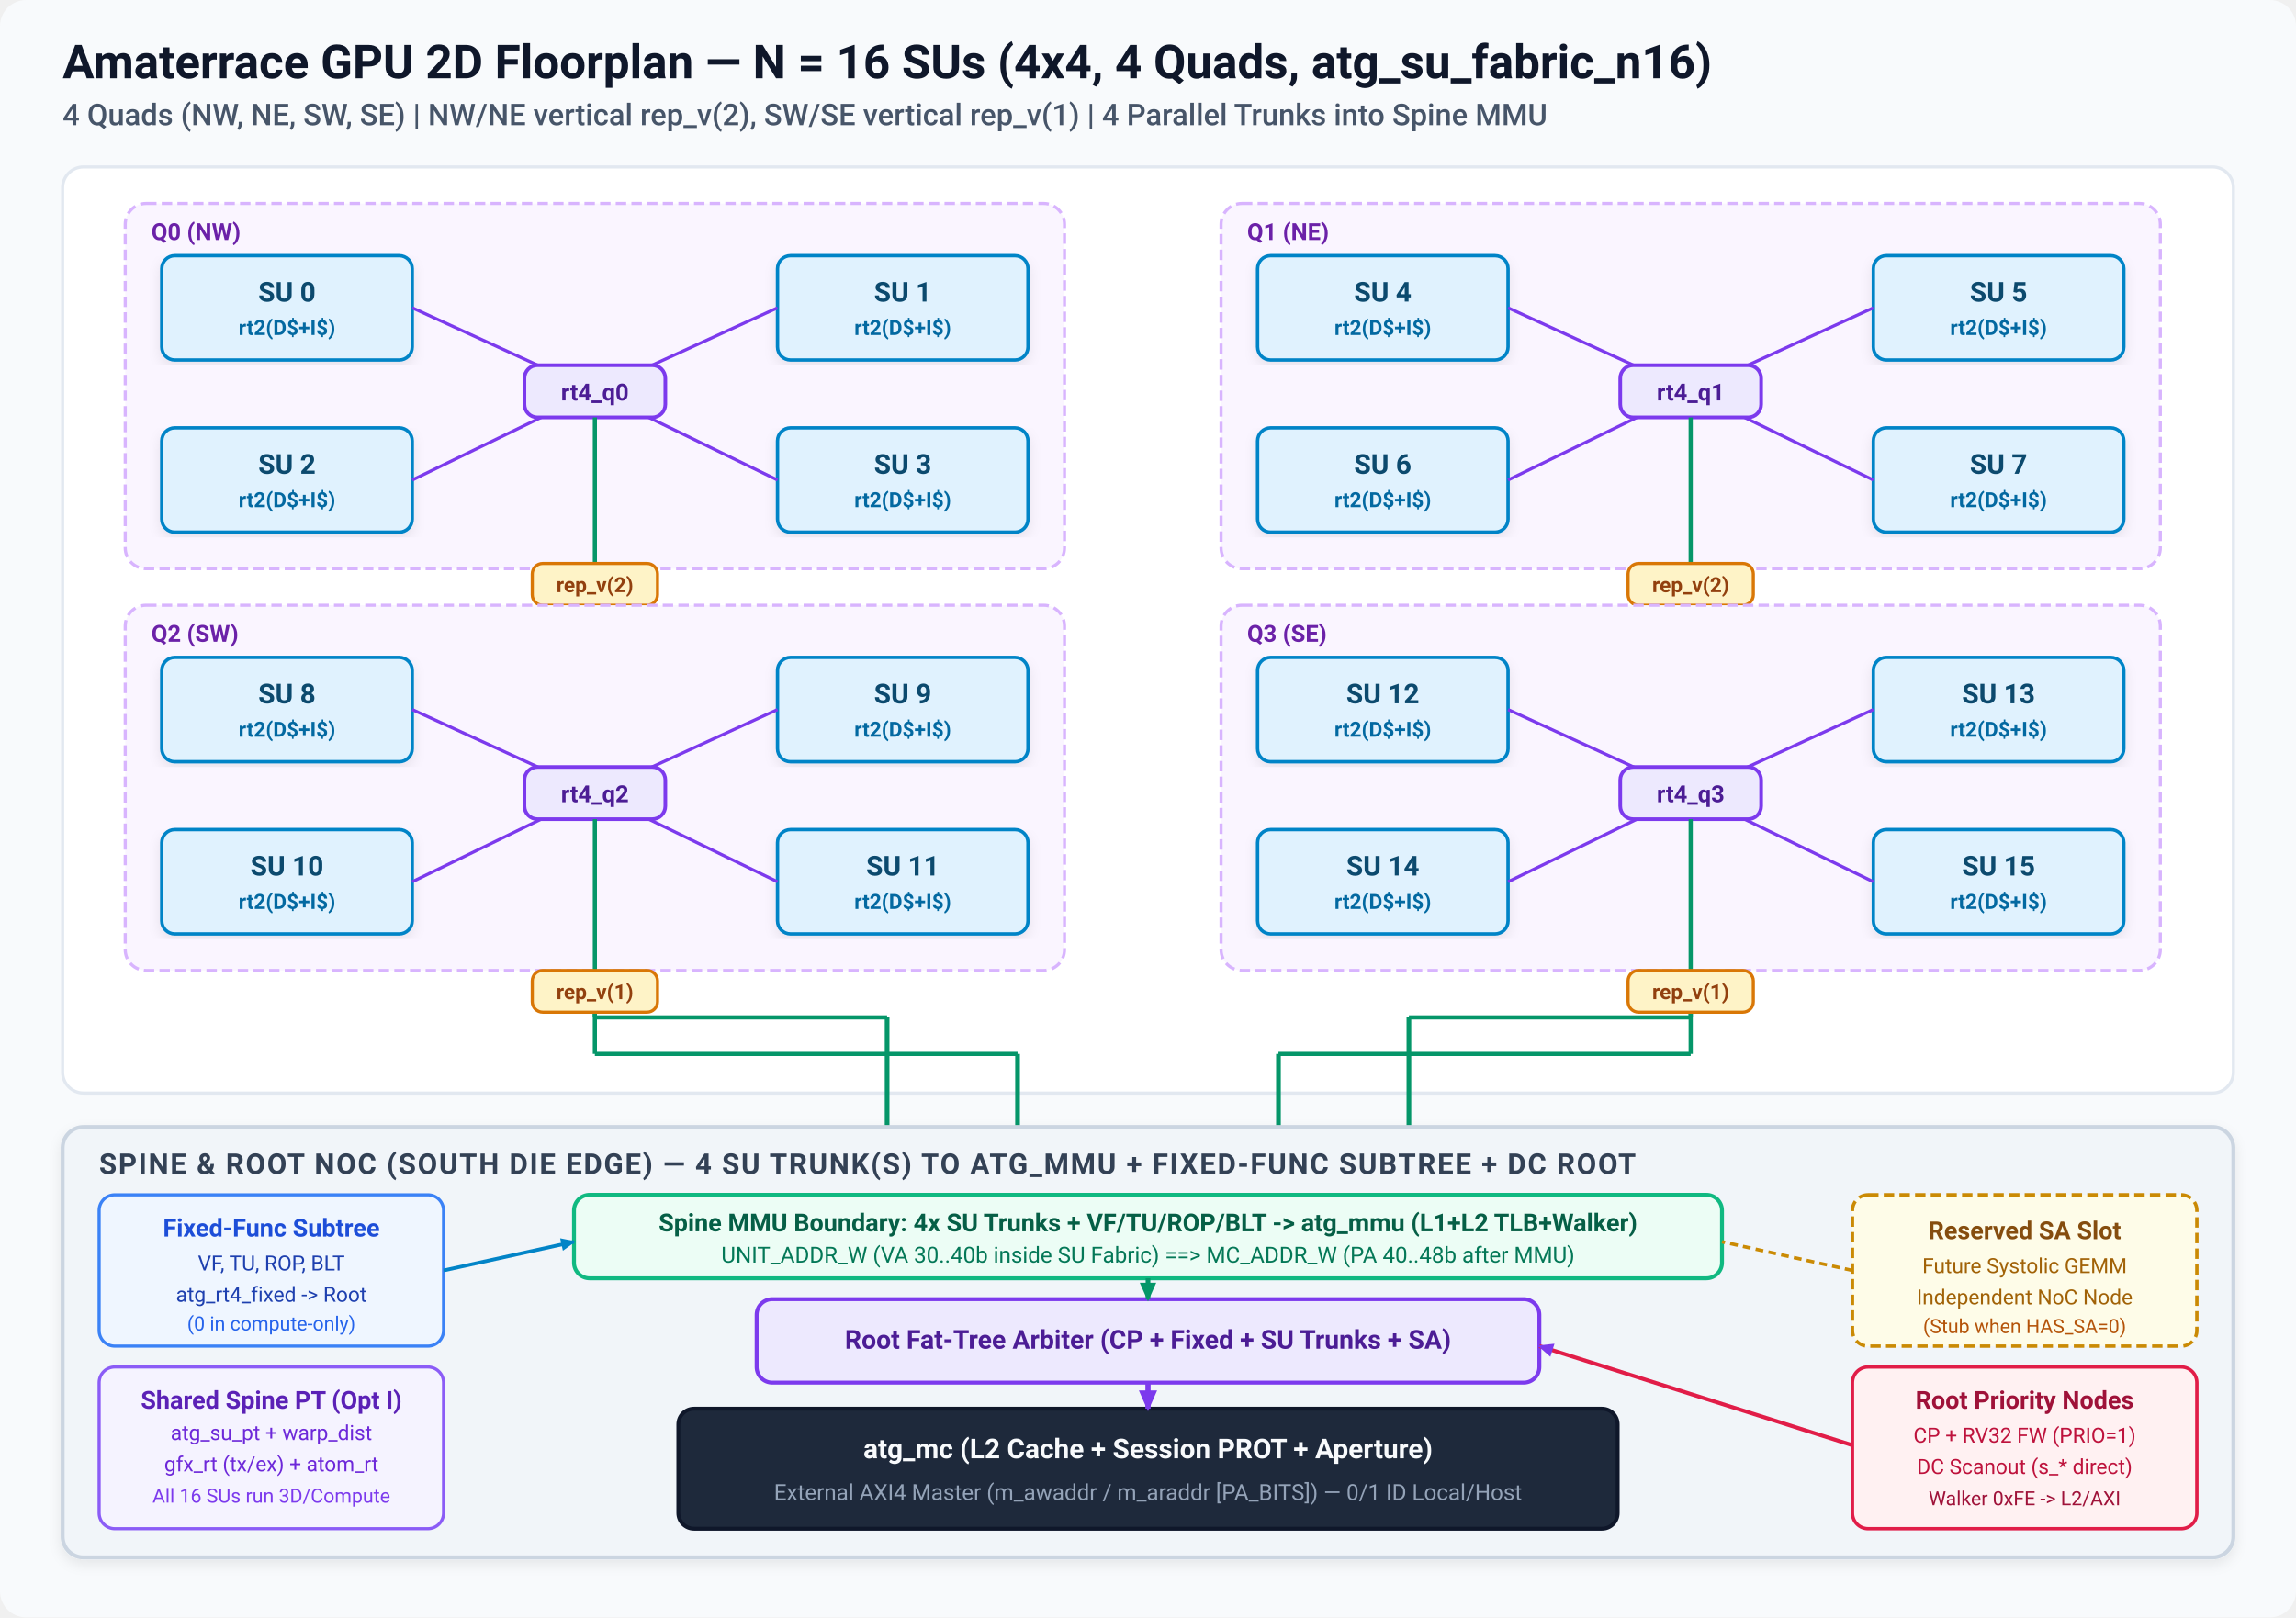
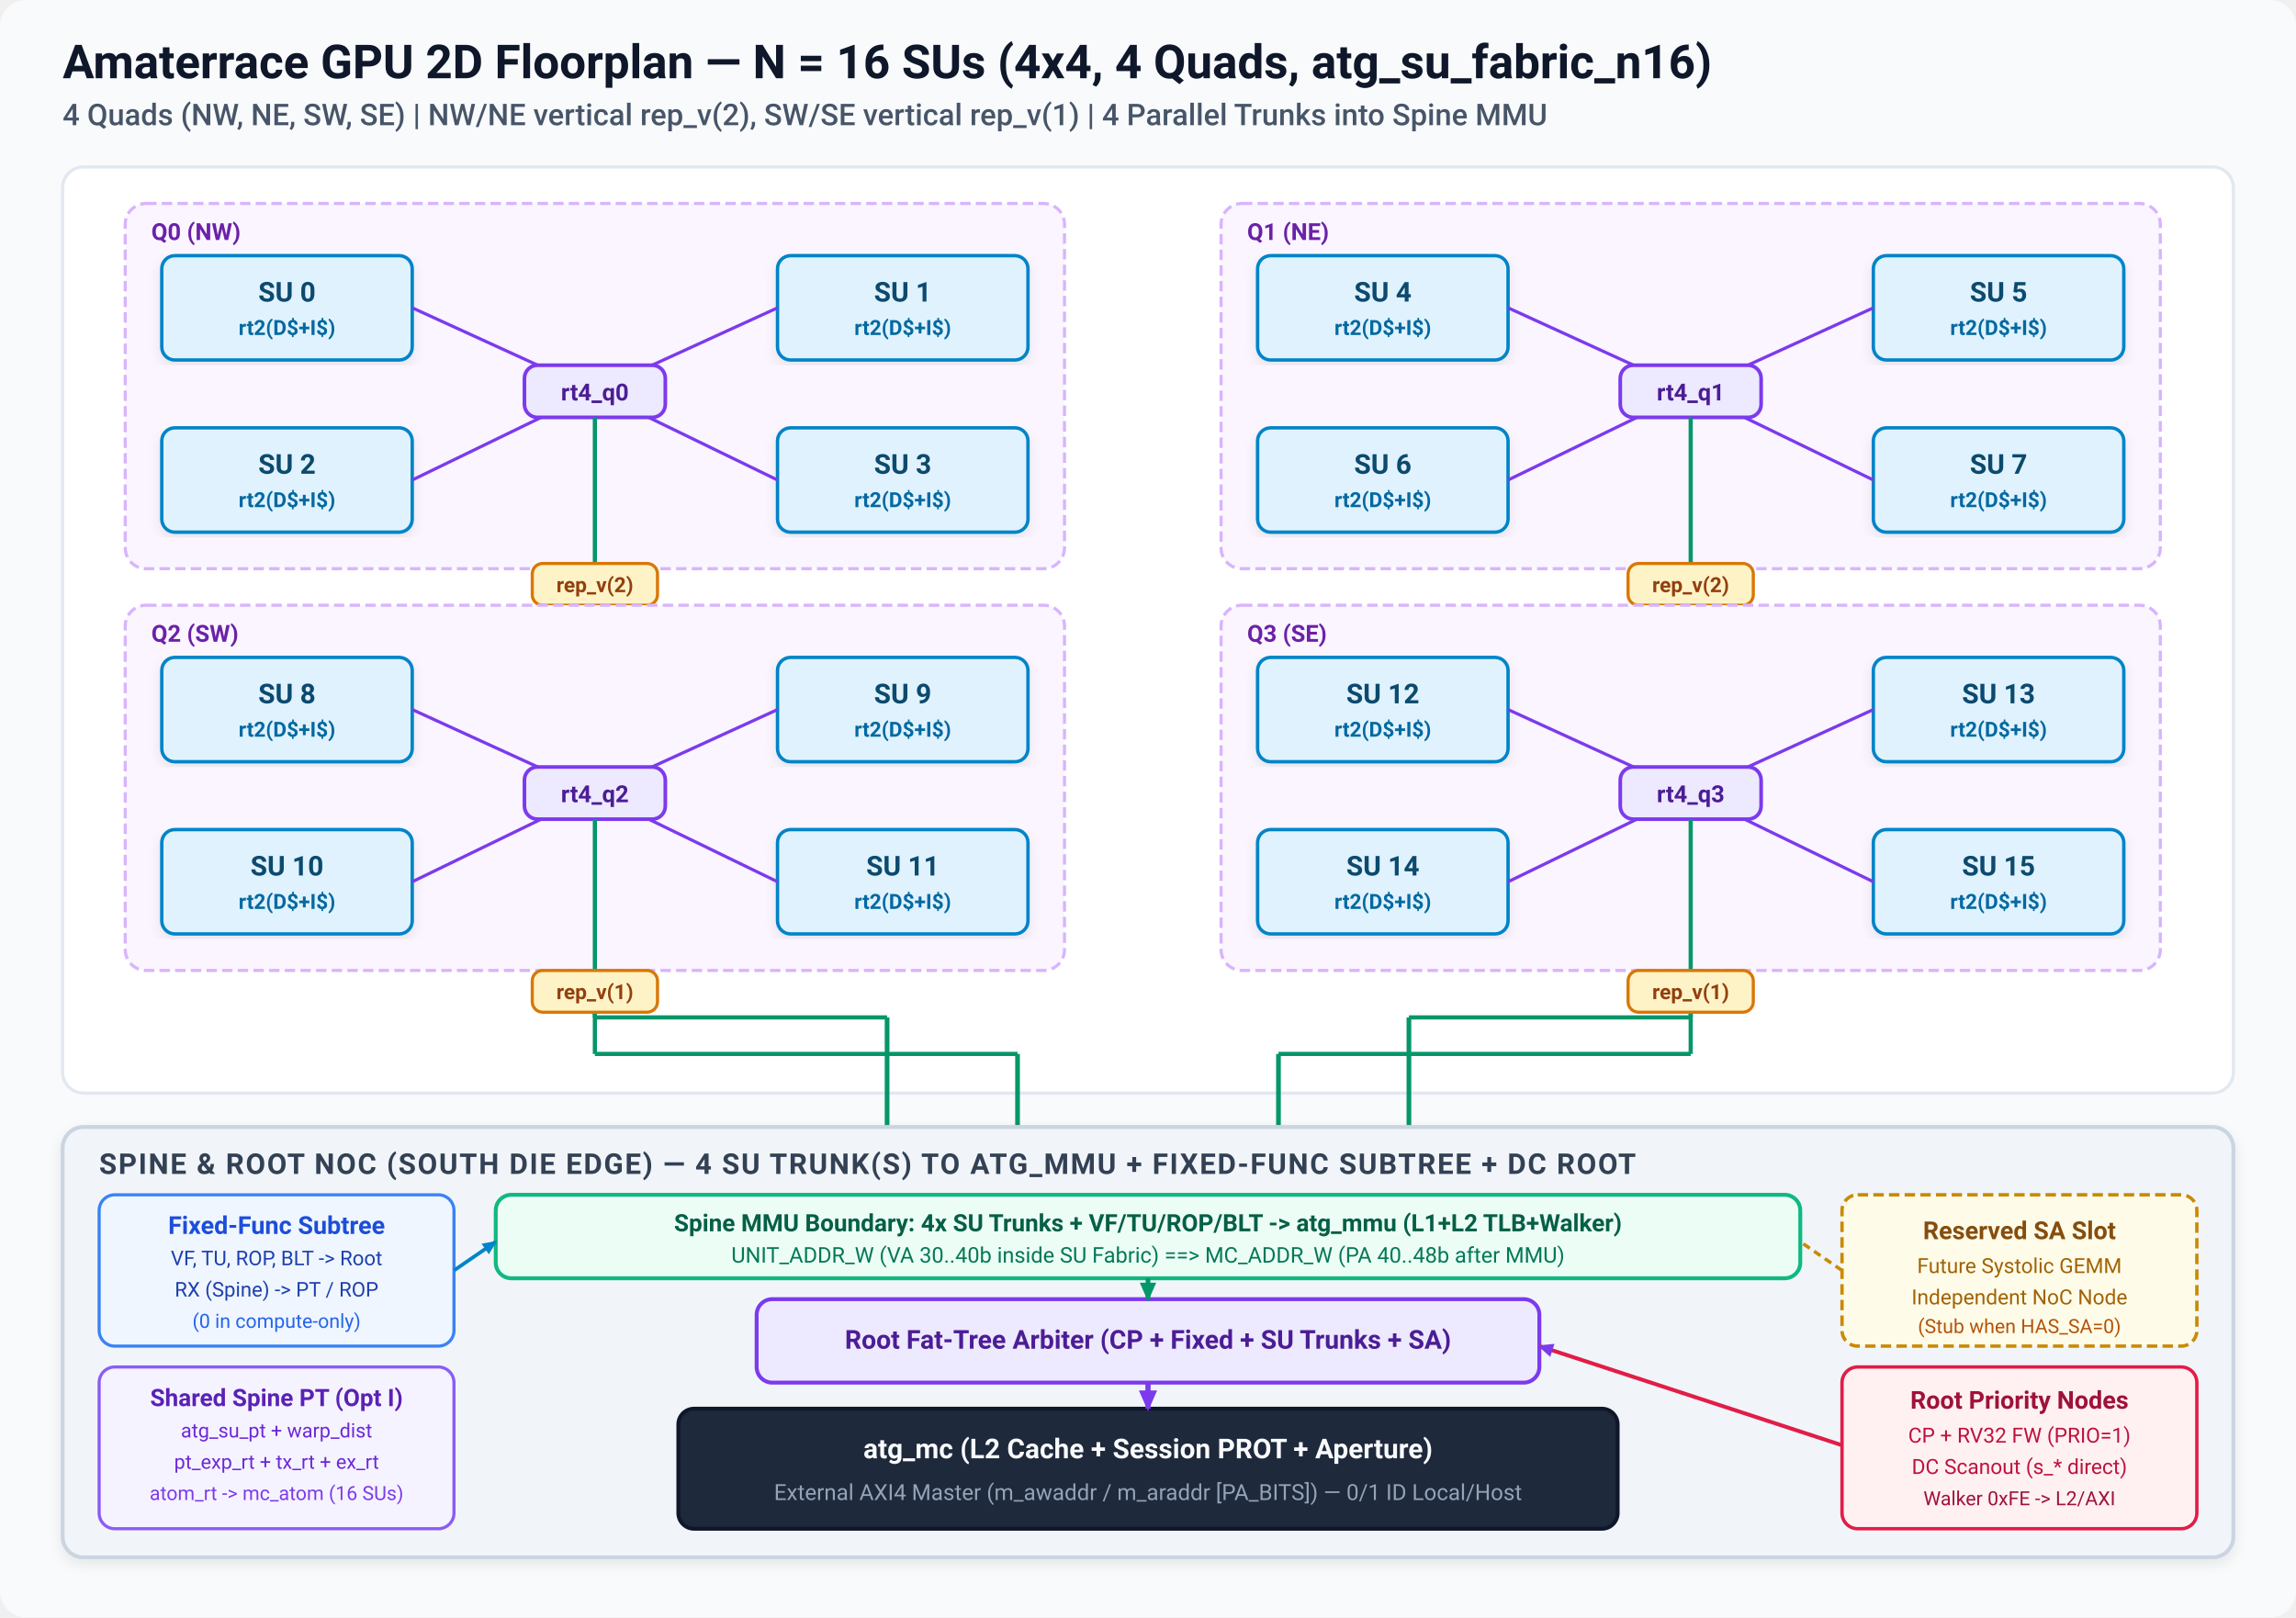
<svg xmlns="http://www.w3.org/2000/svg" viewBox="0 0 880 620" width="880" height="620">
  <defs>
    <filter id="shadow" x="-5%" y="-5%" width="110%" height="110%">
      <feDropShadow dx="0" dy="2" stdDeviation="2.5" flood-color="#0f172a" flood-opacity="0.08" />
    </filter>
    <marker id="arr-sky" viewBox="0 0 10 10" refX="7" refY="5" markerWidth="5" markerHeight="5" orient="auto-start-reverse">
      <path d="M 0 1.5 L 8 5 L 0 8.5 z" fill="#0284c7" />
    </marker>
    <marker id="arr-vio" viewBox="0 0 10 10" refX="7" refY="5" markerWidth="5" markerHeight="5" orient="auto-start-reverse">
      <path d="M 0 1.5 L 8 5 L 0 8.5 z" fill="#7c3aed" />
    </marker>
    <marker id="arr-em" viewBox="0 0 10 10" refX="7" refY="5" markerWidth="5" markerHeight="5" orient="auto-start-reverse">
      <path d="M 0 1.5 L 8 5 L 0 8.5 z" fill="#059669" />
    </marker>
    <marker id="arr-slate" viewBox="0 0 10 10" refX="7" refY="5" markerWidth="5" markerHeight="5" orient="auto-start-reverse">
      <path d="M 0 1.5 L 8 5 L 0 8.5 z" fill="#475569" />
    </marker>
  </defs>
  <style>
        text { font-family: -apple-system, BlinkMacSystemFont, "Segoe UI", Roboto, Arial, sans-serif; }
        .t-title { font-size: 18px; font-weight: 700; fill: #0f172a; }
        .t-sub { font-size: 11.5px; font-weight: 500; fill: #475569; }
        .t-sec { font-size: 11px; font-weight: 700; letter-spacing: 0.6px; fill: #334155; }
        .t-su { font-size: 10.5px; font-weight: 700; fill: #0c4a6e; }
        .t-susub { font-size: 8px; font-weight: 600; fill: #0369a1; }
        .t-rt { font-size: 9px; font-weight: 700; fill: #4c1d95; }
        .t-rep { font-size: 8px; font-weight: 700; fill: #92400e; }
        .t-box { font-size: 10px; font-weight: 700; fill: #1e293b; }
        .t-boxsub { font-size: 8.5px; font-weight: 500; fill: #475569; }
    </style>
  <rect width="880" height="620" fill="#f8fafc" rx="10" />
  <text class="t-title" x="24" y="30">Amaterrace GPU 2D Floorplan — N = 16 SUs (4x4, 4 Quads, atg_su_fabric_n16)</text>
  <text class="t-sub" x="24" y="48">4 Quads (NW, NE, SW, SE) | NW/NE vertical rep_v(2), SW/SE vertical rep_v(1) | 4 Parallel Trunks into Spine MMU</text>
  <rect x="24" y="64" width="832" height="355" rx="8" fill="#ffffff" stroke="#e2e8f0" stroke-width="1.2" />
  <rect x="48" y="78" width="360" height="140" rx="8" fill="#faf5ff" stroke="#d8b4fe" stroke-width="1.2" stroke-dasharray="4,2" />
  <text x="58" y="92" font-size="9" font-weight="700" fill="#6b21a8">Q0 (NW)</text>
  <rect x="62" y="98" width="96" height="40" rx="5" fill="#e0f2fe" stroke="#0284c7" stroke-width="1.3" filter="url(#shadow)" />
  <text class="t-su" x="110.0" y="115.6" text-anchor="middle">SU 0</text>
  <text class="t-susub" x="110.0" y="128.4" text-anchor="middle">rt2(D$+I$)</text>
  <rect x="298" y="98" width="96" height="40" rx="5" fill="#e0f2fe" stroke="#0284c7" stroke-width="1.3" filter="url(#shadow)" />
  <text class="t-su" x="346.0" y="115.6" text-anchor="middle">SU 1</text>
  <text class="t-susub" x="346.0" y="128.4" text-anchor="middle">rt2(D$+I$)</text>
  <rect x="62" y="164" width="96" height="40" rx="5" fill="#e0f2fe" stroke="#0284c7" stroke-width="1.3" filter="url(#shadow)" />
  <text class="t-su" x="110.0" y="181.6" text-anchor="middle">SU 2</text>
  <text class="t-susub" x="110.0" y="194.4" text-anchor="middle">rt2(D$+I$)</text>
  <rect x="298" y="164" width="96" height="40" rx="5" fill="#e0f2fe" stroke="#0284c7" stroke-width="1.3" filter="url(#shadow)" />
  <text class="t-su" x="346.0" y="181.6" text-anchor="middle">SU 3</text>
  <text class="t-susub" x="346.0" y="194.4" text-anchor="middle">rt2(D$+I$)</text>
  <line x1="158" y1="118" x2="228" y2="150" stroke="#7c3aed" stroke-width="1.2" />
  <line x1="298" y1="118" x2="228" y2="150" stroke="#7c3aed" stroke-width="1.2" />
  <line x1="158" y1="184" x2="228" y2="150" stroke="#7c3aed" stroke-width="1.2" />
  <line x1="298" y1="184" x2="228" y2="150" stroke="#7c3aed" stroke-width="1.2" />
  <rect x="201.0" y="140.0" width="54" height="20" rx="5" fill="#ede9fe" stroke="#7c3aed" stroke-width="1.4" />
  <text class="t-rt" x="228" y="153.5" text-anchor="middle">rt4_q0</text>
  <line x1="228" y1="160" x2="228" y2="390" stroke="#059669" stroke-width="1.6" />
  <rect x="204.0" y="216.0" width="48" height="16" rx="4" fill="#fef3c7" stroke="#d97706" stroke-width="1.2" />
  <text class="t-rep" x="228" y="227" text-anchor="middle">rep_v(2)</text>
  <line x1="228" y1="390" x2="340" y2="390" stroke="#059669" stroke-width="1.6" />
  <line x1="340" y1="390" x2="340" y2="455" stroke="#059669" stroke-width="1.8" marker-end="url(#arr-em)" />
  <rect x="468" y="78" width="360" height="140" rx="8" fill="#faf5ff" stroke="#d8b4fe" stroke-width="1.2" stroke-dasharray="4,2" />
  <text x="478" y="92" font-size="9" font-weight="700" fill="#6b21a8">Q1 (NE)</text>
  <rect x="482" y="98" width="96" height="40" rx="5" fill="#e0f2fe" stroke="#0284c7" stroke-width="1.3" filter="url(#shadow)" />
  <text class="t-su" x="530.0" y="115.6" text-anchor="middle">SU 4</text>
  <text class="t-susub" x="530.0" y="128.4" text-anchor="middle">rt2(D$+I$)</text>
  <rect x="718" y="98" width="96" height="40" rx="5" fill="#e0f2fe" stroke="#0284c7" stroke-width="1.3" filter="url(#shadow)" />
  <text class="t-su" x="766.0" y="115.6" text-anchor="middle">SU 5</text>
  <text class="t-susub" x="766.0" y="128.4" text-anchor="middle">rt2(D$+I$)</text>
  <rect x="482" y="164" width="96" height="40" rx="5" fill="#e0f2fe" stroke="#0284c7" stroke-width="1.3" filter="url(#shadow)" />
  <text class="t-su" x="530.0" y="181.6" text-anchor="middle">SU 6</text>
  <text class="t-susub" x="530.0" y="194.4" text-anchor="middle">rt2(D$+I$)</text>
  <rect x="718" y="164" width="96" height="40" rx="5" fill="#e0f2fe" stroke="#0284c7" stroke-width="1.3" filter="url(#shadow)" />
  <text class="t-su" x="766.0" y="181.6" text-anchor="middle">SU 7</text>
  <text class="t-susub" x="766.0" y="194.4" text-anchor="middle">rt2(D$+I$)</text>
  <line x1="578" y1="118" x2="648" y2="150" stroke="#7c3aed" stroke-width="1.2" />
  <line x1="718" y1="118" x2="648" y2="150" stroke="#7c3aed" stroke-width="1.2" />
  <line x1="578" y1="184" x2="648" y2="150" stroke="#7c3aed" stroke-width="1.2" />
  <line x1="718" y1="184" x2="648" y2="150" stroke="#7c3aed" stroke-width="1.2" />
  <rect x="621.0" y="140.0" width="54" height="20" rx="5" fill="#ede9fe" stroke="#7c3aed" stroke-width="1.4" />
  <text class="t-rt" x="648" y="153.5" text-anchor="middle">rt4_q1</text>
  <line x1="648" y1="160" x2="648" y2="390" stroke="#059669" stroke-width="1.6" />
  <rect x="624.0" y="216.0" width="48" height="16" rx="4" fill="#fef3c7" stroke="#d97706" stroke-width="1.2" />
  <text class="t-rep" x="648" y="227" text-anchor="middle">rep_v(2)</text>
  <line x1="648" y1="390" x2="540" y2="390" stroke="#059669" stroke-width="1.6" />
  <line x1="540" y1="390" x2="540" y2="455" stroke="#059669" stroke-width="1.8" marker-end="url(#arr-em)" />
  <rect x="48" y="232" width="360" height="140" rx="8" fill="#faf5ff" stroke="#d8b4fe" stroke-width="1.2" stroke-dasharray="4,2" />
  <text x="58" y="246" font-size="9" font-weight="700" fill="#6b21a8">Q2 (SW)</text>
  <rect x="62" y="252" width="96" height="40" rx="5" fill="#e0f2fe" stroke="#0284c7" stroke-width="1.3" filter="url(#shadow)" />
  <text class="t-su" x="110.0" y="269.6" text-anchor="middle">SU 8</text>
  <text class="t-susub" x="110.0" y="282.4" text-anchor="middle">rt2(D$+I$)</text>
  <rect x="298" y="252" width="96" height="40" rx="5" fill="#e0f2fe" stroke="#0284c7" stroke-width="1.3" filter="url(#shadow)" />
  <text class="t-su" x="346.0" y="269.6" text-anchor="middle">SU 9</text>
  <text class="t-susub" x="346.0" y="282.4" text-anchor="middle">rt2(D$+I$)</text>
  <rect x="62" y="318" width="96" height="40" rx="5" fill="#e0f2fe" stroke="#0284c7" stroke-width="1.3" filter="url(#shadow)" />
  <text class="t-su" x="110.0" y="335.6" text-anchor="middle">SU 10</text>
  <text class="t-susub" x="110.0" y="348.4" text-anchor="middle">rt2(D$+I$)</text>
  <rect x="298" y="318" width="96" height="40" rx="5" fill="#e0f2fe" stroke="#0284c7" stroke-width="1.3" filter="url(#shadow)" />
  <text class="t-su" x="346.0" y="335.6" text-anchor="middle">SU 11</text>
  <text class="t-susub" x="346.0" y="348.4" text-anchor="middle">rt2(D$+I$)</text>
  <line x1="158" y1="272" x2="228" y2="304" stroke="#7c3aed" stroke-width="1.2" />
  <line x1="298" y1="272" x2="228" y2="304" stroke="#7c3aed" stroke-width="1.2" />
  <line x1="158" y1="338" x2="228" y2="304" stroke="#7c3aed" stroke-width="1.2" />
  <line x1="298" y1="338" x2="228" y2="304" stroke="#7c3aed" stroke-width="1.2" />
  <rect x="201.0" y="294.0" width="54" height="20" rx="5" fill="#ede9fe" stroke="#7c3aed" stroke-width="1.4" />
  <text class="t-rt" x="228" y="307.5" text-anchor="middle">rt4_q2</text>
  <line x1="228" y1="314" x2="228" y2="404" stroke="#059669" stroke-width="1.6" />
  <rect x="204.0" y="372.0" width="48" height="16" rx="4" fill="#fef3c7" stroke="#d97706" stroke-width="1.2" />
  <text class="t-rep" x="228" y="383" text-anchor="middle">rep_v(1)</text>
  <line x1="228" y1="404" x2="390" y2="404" stroke="#059669" stroke-width="1.6" />
  <line x1="390" y1="404" x2="390" y2="455" stroke="#059669" stroke-width="1.8" marker-end="url(#arr-em)" />
  <rect x="468" y="232" width="360" height="140" rx="8" fill="#faf5ff" stroke="#d8b4fe" stroke-width="1.2" stroke-dasharray="4,2" />
  <text x="478" y="246" font-size="9" font-weight="700" fill="#6b21a8">Q3 (SE)</text>
  <rect x="482" y="252" width="96" height="40" rx="5" fill="#e0f2fe" stroke="#0284c7" stroke-width="1.3" filter="url(#shadow)" />
  <text class="t-su" x="530.0" y="269.6" text-anchor="middle">SU 12</text>
  <text class="t-susub" x="530.0" y="282.4" text-anchor="middle">rt2(D$+I$)</text>
  <rect x="718" y="252" width="96" height="40" rx="5" fill="#e0f2fe" stroke="#0284c7" stroke-width="1.3" filter="url(#shadow)" />
  <text class="t-su" x="766.0" y="269.6" text-anchor="middle">SU 13</text>
  <text class="t-susub" x="766.0" y="282.4" text-anchor="middle">rt2(D$+I$)</text>
  <rect x="482" y="318" width="96" height="40" rx="5" fill="#e0f2fe" stroke="#0284c7" stroke-width="1.3" filter="url(#shadow)" />
  <text class="t-su" x="530.0" y="335.6" text-anchor="middle">SU 14</text>
  <text class="t-susub" x="530.0" y="348.4" text-anchor="middle">rt2(D$+I$)</text>
  <rect x="718" y="318" width="96" height="40" rx="5" fill="#e0f2fe" stroke="#0284c7" stroke-width="1.3" filter="url(#shadow)" />
  <text class="t-su" x="766.0" y="335.6" text-anchor="middle">SU 15</text>
  <text class="t-susub" x="766.0" y="348.4" text-anchor="middle">rt2(D$+I$)</text>
  <line x1="578" y1="272" x2="648" y2="304" stroke="#7c3aed" stroke-width="1.2" />
  <line x1="718" y1="272" x2="648" y2="304" stroke="#7c3aed" stroke-width="1.2" />
  <line x1="578" y1="338" x2="648" y2="304" stroke="#7c3aed" stroke-width="1.2" />
  <line x1="718" y1="338" x2="648" y2="304" stroke="#7c3aed" stroke-width="1.2" />
  <rect x="621.0" y="294.0" width="54" height="20" rx="5" fill="#ede9fe" stroke="#7c3aed" stroke-width="1.4" />
  <text class="t-rt" x="648" y="307.5" text-anchor="middle">rt4_q3</text>
  <line x1="648" y1="314" x2="648" y2="404" stroke="#059669" stroke-width="1.6" />
  <rect x="624.0" y="372.0" width="48" height="16" rx="4" fill="#fef3c7" stroke="#d97706" stroke-width="1.2" />
  <text class="t-rep" x="648" y="383" text-anchor="middle">rep_v(1)</text>
  <line x1="648" y1="404" x2="490" y2="404" stroke="#059669" stroke-width="1.6" />
  <line x1="490" y1="404" x2="490" y2="455" stroke="#059669" stroke-width="1.8" marker-end="url(#arr-em)" />
  <rect x="24" y="432" width="832" height="165" rx="8" fill="#f1f5f9" stroke="#cbd5e1" stroke-width="1.5" filter="url(#shadow)" />
  <text class="t-sec" x="38" y="450">SPINE &amp; ROOT NOC (SOUTH DIE EDGE) — 4 SU TRUNK(S) TO ATG_MMU + FIXED-FUNC SUBTREE + DC ROOT</text>
-   <rect x="220.0" y="458" width="440" height="32" rx="6" fill="#ecfdf5" stroke="#10b981" stroke-width="1.5" />
-   <text x="440.0" y="472" text-anchor="middle" font-size="9.5" font-weight="700" fill="#065f46">Spine MMU Boundary: 4x SU Trunks + VF/TU/ROP/BLT -&gt; atg_mmu (L1+L2 TLB+Walker)</text>
-   <text x="440.0" y="484" text-anchor="middle" font-size="8.5" fill="#047857">UNIT_ADDR_W (VA 30..40b inside SU Fabric)  ==&gt;  MC_ADDR_W (PA 40..48b after MMU)</text>
-   <rect x="38" y="458" width="132" height="58" rx="6" fill="#eff6ff" stroke="#3b82f6" stroke-width="1.2" />
-   <text x="104" y="474" text-anchor="middle" font-size="9.5" font-weight="700" fill="#1d4ed8">Fixed-Func Subtree</text>
-   <text x="104" y="487" text-anchor="middle" font-size="8" fill="#1e40af">VF, TU, ROP, BLT</text>
-   <text x="104" y="499" text-anchor="middle" font-size="8" fill="#1e40af">atg_rt4_fixed -&gt; Root</text>
-   <text x="104" y="510" text-anchor="middle" font-size="7.5" fill="#2563eb">(0 in compute-only)</text>
-   <rect x="38" y="524" width="132" height="62" rx="6" fill="#f5f3ff" stroke="#8b5cf6" stroke-width="1.2" />
-   <text x="104" y="540" text-anchor="middle" font-size="9.5" font-weight="700" fill="#5b21b6">Shared Spine PT (Opt I)</text>
-   <text x="104" y="552" text-anchor="middle" font-size="8" fill="#6d28d9">atg_su_pt + warp_dist</text>
-   <text x="104" y="564" text-anchor="middle" font-size="8" fill="#6d28d9">gfx_rt (tx/ex) + atom_rt</text>
-   <text x="104" y="576" text-anchor="middle" font-size="7.5" fill="#7c3aed">All 16 SUs run 3D/Compute</text>
-   <rect x="710" y="458" width="132" height="58" rx="6" fill="#fefce8" stroke="#ca8a04" stroke-width="1.3" stroke-dasharray="4,2" />
-   <text x="776" y="475" text-anchor="middle" font-size="9.5" font-weight="700" fill="#854d0e">Reserved SA Slot</text>
-   <text x="776" y="488" text-anchor="middle" font-size="8" fill="#a16207">Future Systolic GEMM</text>
-   <text x="776" y="500" text-anchor="middle" font-size="8" fill="#a16207">Independent NoC Node</text>
-   <text x="776" y="511" text-anchor="middle" font-size="7.5" fill="#b45309">(Stub when HAS_SA=0)</text>
-   <rect x="710" y="524" width="132" height="62" rx="6" fill="#fff1f2" stroke="#e11d48" stroke-width="1.3" />
-   <text x="776" y="540" text-anchor="middle" font-size="9.5" font-weight="700" fill="#9f1239">Root Priority Nodes</text>
-   <text x="776" y="553" text-anchor="middle" font-size="8" fill="#be123c">CP + RV32 FW (PRIO=1)</text>
-   <text x="776" y="565" text-anchor="middle" font-size="8" fill="#be123c">DC Scanout (s_* direct)</text>
-   <text x="776" y="577" text-anchor="middle" font-size="7.5" fill="#9f1239">Walker 0xFE -&gt; L2/AXI</text>
+   <rect x="190.0" y="458" width="500" height="32" rx="6" fill="#ecfdf5" stroke="#10b981" stroke-width="1.5" />
+   <text x="440.0" y="472" text-anchor="middle" font-size="9.2" font-weight="700" fill="#065f46">Spine MMU Boundary: 4x SU Trunks + VF/TU/ROP/BLT -&gt; atg_mmu (L1+L2 TLB+Walker)</text>
+   <text x="440.0" y="484" text-anchor="middle" font-size="8.3" fill="#047857">UNIT_ADDR_W (VA 30..40b inside SU Fabric)  ==&gt;  MC_ADDR_W (PA 40..48b after MMU)</text>
+   <rect x="38" y="458" width="136" height="58" rx="6" fill="#eff6ff" stroke="#3b82f6" stroke-width="1.2" />
+   <text x="106" y="473" text-anchor="middle" font-size="9.5" font-weight="700" fill="#1d4ed8">Fixed-Func Subtree</text>
+   <text x="106" y="485" text-anchor="middle" font-size="7.8" fill="#1e40af">VF, TU, ROP, BLT -&gt; Root</text>
+   <text x="106" y="497" text-anchor="middle" font-size="7.8" fill="#1e40af">RX (Spine) -&gt; PT / ROP</text>
+   <text x="106" y="509" text-anchor="middle" font-size="7.5" fill="#2563eb">(0 in compute-only)</text>
+   <rect x="38" y="524" width="136" height="62" rx="6" fill="#f5f3ff" stroke="#8b5cf6" stroke-width="1.2" />
+   <text x="106" y="539" text-anchor="middle" font-size="9.2" font-weight="700" fill="#5b21b6">Shared Spine PT (Opt I)</text>
+   <text x="106" y="551" text-anchor="middle" font-size="7.6" fill="#6d28d9">atg_su_pt + warp_dist</text>
+   <text x="106" y="563" text-anchor="middle" font-size="7.6" fill="#6d28d9">pt_exp_rt + tx_rt + ex_rt</text>
+   <text x="106" y="575" text-anchor="middle" font-size="7.5" fill="#7c3aed">atom_rt -&gt; mc_atom (16 SUs)</text>
+   <rect x="706" y="458" width="136" height="58" rx="6" fill="#fefce8" stroke="#ca8a04" stroke-width="1.3" stroke-dasharray="4,2" />
+   <text x="774" y="475" text-anchor="middle" font-size="9.5" font-weight="700" fill="#854d0e">Reserved SA Slot</text>
+   <text x="774" y="488" text-anchor="middle" font-size="8" fill="#a16207">Future Systolic GEMM</text>
+   <text x="774" y="500" text-anchor="middle" font-size="8" fill="#a16207">Independent NoC Node</text>
+   <text x="774" y="511" text-anchor="middle" font-size="7.5" fill="#b45309">(Stub when HAS_SA=0)</text>
+   <rect x="706" y="524" width="136" height="62" rx="6" fill="#fff1f2" stroke="#e11d48" stroke-width="1.3" />
+   <text x="774" y="540" text-anchor="middle" font-size="9.5" font-weight="700" fill="#9f1239">Root Priority Nodes</text>
+   <text x="774" y="553" text-anchor="middle" font-size="8" fill="#be123c">CP + RV32 FW (PRIO=1)</text>
+   <text x="774" y="565" text-anchor="middle" font-size="8" fill="#be123c">DC Scanout (s_* direct)</text>
+   <text x="774" y="577" text-anchor="middle" font-size="7.5" fill="#9f1239">Walker 0xFE -&gt; L2/AXI</text>
  <rect x="290.0" y="498" width="300" height="32" rx="6" fill="#ede9fe" stroke="#7c3aed" stroke-width="1.5" />
  <text x="440.0" y="517" text-anchor="middle" font-size="10" font-weight="700" fill="#4c1d95">Root Fat-Tree Arbiter (CP + Fixed + SU Trunks + SA)</text>
  <rect x="260.0" y="540" width="360" height="46" rx="6" fill="#1e293b" stroke="#0f172a" stroke-width="1.5" />
  <text x="440.0" y="559" text-anchor="middle" font-size="10.5" font-weight="700" fill="#f8fafc">atg_mc (L2 Cache + Session PROT + Aperture)</text>
  <text x="440.0" y="575" text-anchor="middle" font-size="8.5" fill="#94a3b8">External AXI4 Master (m_awaddr / m_araddr [PA_BITS]) — 0/1 ID Local/Host</text>
  <line x1="440.0" y1="490" x2="440.0" y2="498" stroke="#059669" stroke-width="1.8" marker-end="url(#arr-em)" />
  <line x1="440.0" y1="530" x2="440.0" y2="540" stroke="#7c3aed" stroke-width="2" marker-end="url(#arr-vio)" />
-   <line x1="170" y1="487" x2="220.0" y2="476" stroke="#0284c7" stroke-width="1.4" marker-end="url(#arr-sky)" />
-   <line x1="710" y1="487" x2="660.0" y2="476" stroke="#ca8a04" stroke-width="1.3" stroke-dasharray="3,2" />
-   <line x1="710" y1="554" x2="590.0" y2="516" stroke="#e11d48" stroke-width="1.5" marker-end="url(#arr-vio)" />
+   <line x1="174" y1="487" x2="190.0" y2="476" stroke="#0284c7" stroke-width="1.4" marker-end="url(#arr-sky)" />
+   <line x1="706" y1="487" x2="690.0" y2="476" stroke="#ca8a04" stroke-width="1.3" stroke-dasharray="3,2" />
+   <line x1="706" y1="554" x2="590.0" y2="516" stroke="#e11d48" stroke-width="1.5" marker-end="url(#arr-vio)" />
</svg>
